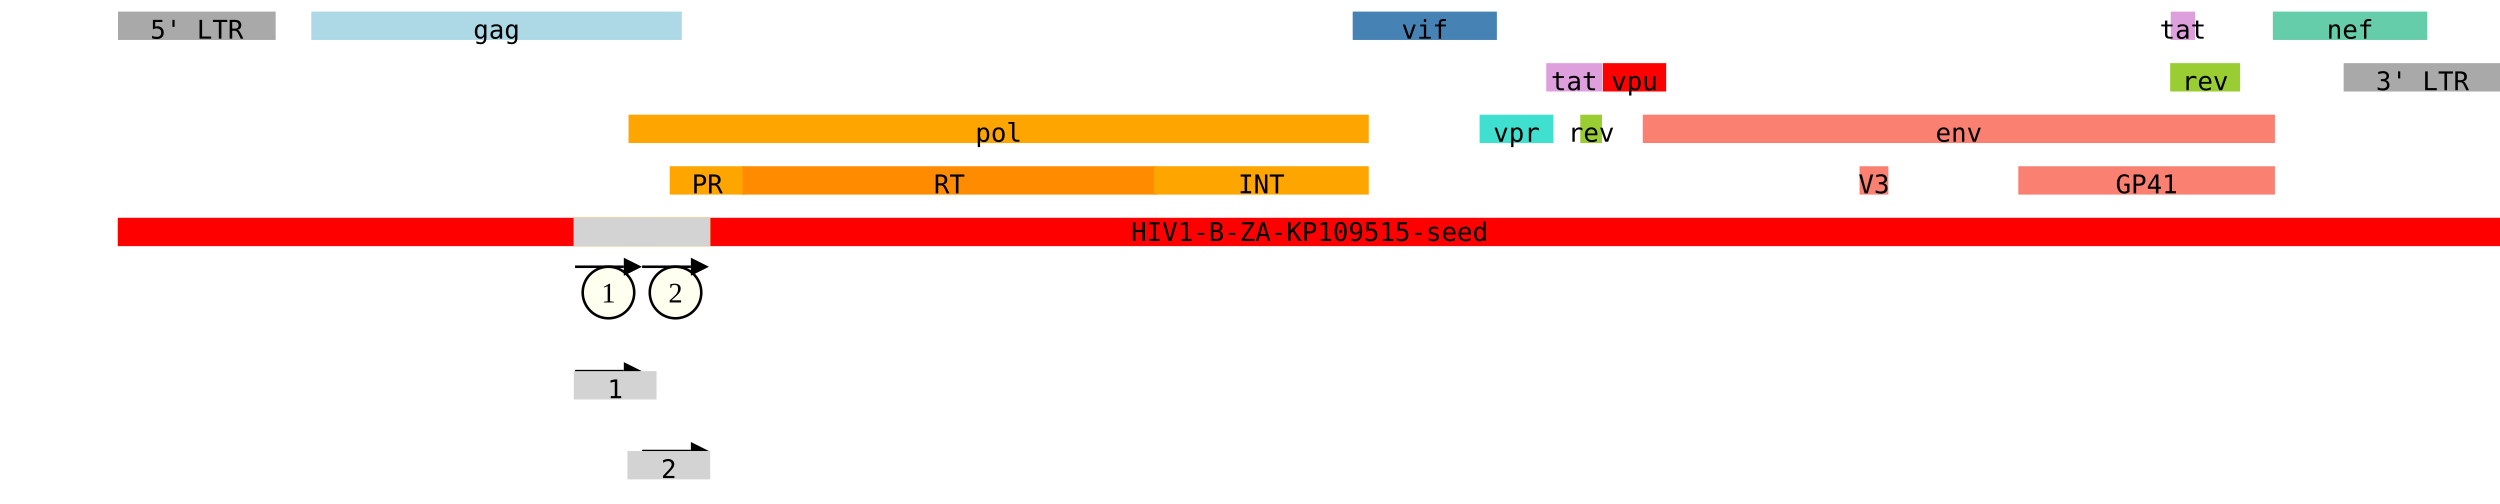
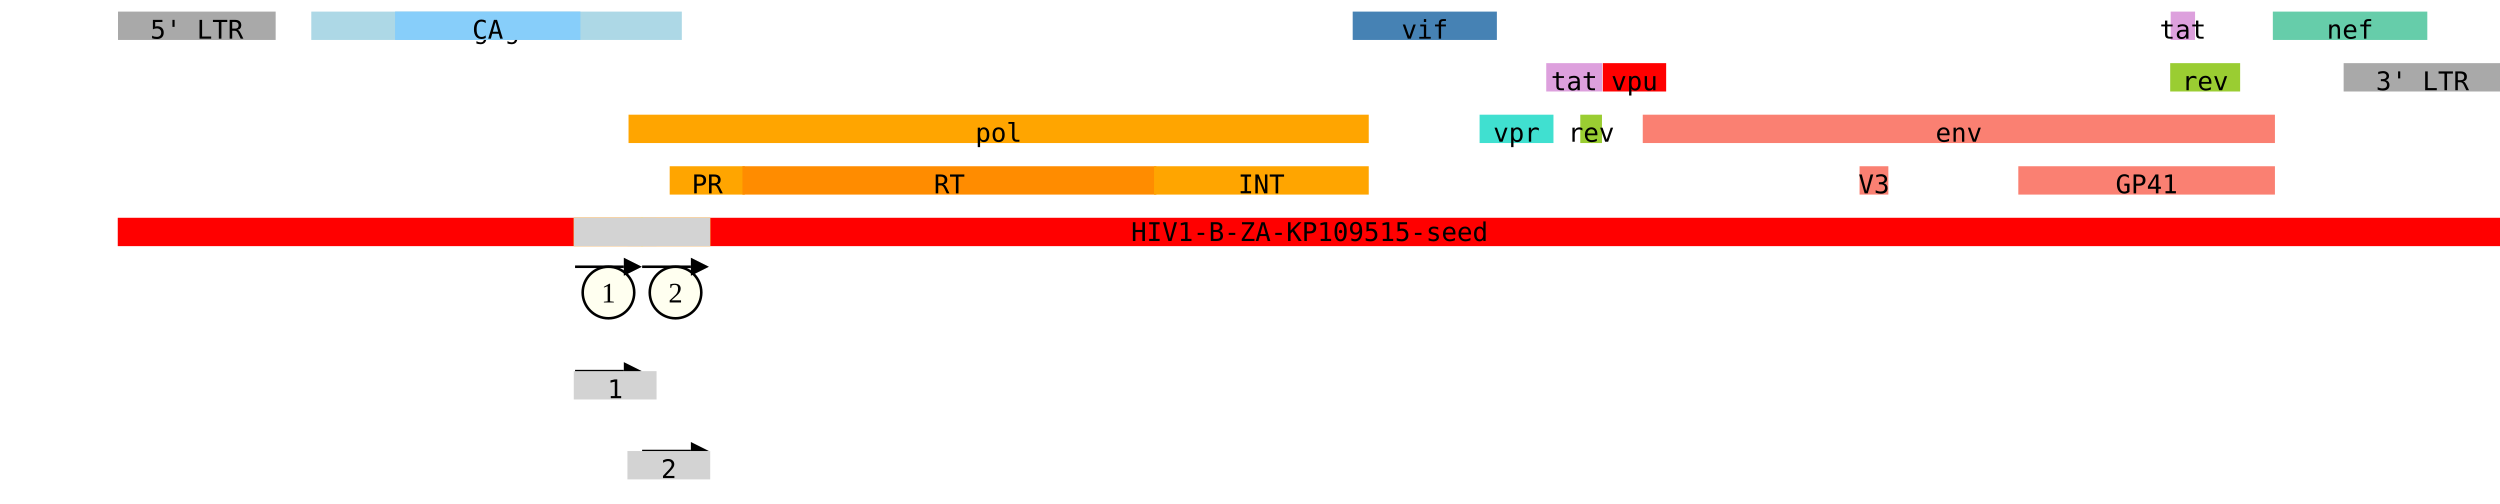
<svg xmlns="http://www.w3.org/2000/svg" width="970.0" height="195.5" viewBox="0.0 -195.5 970.0 195.5">
  <defs>
</defs>
  <g transform="translate(0 -180.5)">
    <g transform="translate(0.0 0)">
      <rect x="46.286" y="-10" width="60.168" height="10" fill="darkgrey" stroke="darkgrey" />
      <g transform="translate(76.36946 0)">
        <text x="0" y="0" font-size="10" font-family="monospace" text-anchor="middle">5' LTR</text>
      </g>
    </g>
    <g transform="translate(0.0 0)">
      <rect x="121.281" y="-10" width="142.768" height="10" fill="lightblue" stroke="lightblue" />
      <g transform="translate(192.6655 0)">
        <text x="0" y="0" font-size="10" font-family="monospace" text-anchor="middle">gag</text>
+       </g>
+     </g>
+     <g transform="translate(0.0 0)">
+       <rect x="153.789" y="-10" width="70.909" height="10" fill="lightskyblue" stroke="lightskyblue" />
+       <g transform="translate(189.2436 0)">
+         <text x="0" y="0" font-size="10" font-family="monospace" text-anchor="middle">CA</text>
      </g>
    </g>
    <g transform="translate(0.0 0)">
      <rect x="525.347" y="-10" width="54.94" height="10" fill="steelblue" stroke="steelblue" />
      <g transform="translate(552.8172 0)">
        <text x="0" y="0" font-size="10" font-family="monospace" text-anchor="middle">vif</text>
      </g>
    </g>
    <g transform="translate(0.0 0)">
      <rect x="842.725" y="-10" width="8.46" height="10" fill="plum" stroke="plum" />
      <g transform="translate(846.9553 0)">
        <text x="0" y="0" font-size="10" font-family="monospace" text-anchor="middle">tat</text>
      </g>
    </g>
    <g transform="translate(0.0 0)">
      <rect x="882.362" y="-10" width="58.932" height="10" fill="mediumaquamarine" stroke="mediumaquamarine" />
      <g transform="translate(911.8282 0)">
        <text x="0" y="0" font-size="10" font-family="monospace" text-anchor="middle">nef</text>
      </g>
    </g>
  </g>
  <g transform="translate(0 -160.5)">
    <g transform="translate(0.0 0)">
      <rect x="600.438" y="-10" width="20.721" height="10" fill="plum" stroke="plum" />
      <g transform="translate(610.7988 0)">
        <text x="0" y="0" font-size="10" font-family="monospace" text-anchor="middle">tat</text>
      </g>
    </g>
    <g transform="translate(0.0 0)">
      <rect x="622.395" y="-10" width="23.573" height="10" fill="red" stroke="red" />
      <g transform="translate(634.1816 0)">
        <text x="0" y="0" font-size="10" font-family="monospace" text-anchor="middle">vpu</text>
      </g>
    </g>
    <g transform="translate(0.0 0)">
      <rect x="842.535" y="-10" width="26.139" height="10" fill="yellowgreen" stroke="yellowgreen" />
      <g transform="translate(855.605 0)">
        <text x="0" y="0" font-size="10" font-family="monospace" text-anchor="middle">rev</text>
      </g>
    </g>
    <g transform="translate(0.0 0)">
      <rect x="909.832" y="-10" width="60.168" height="10" fill="darkgrey" stroke="darkgrey" />
      <g transform="translate(939.9161 0)">
        <text x="0" y="0" font-size="10" font-family="monospace" text-anchor="middle">3' LTR</text>
      </g>
    </g>
  </g>
  <g transform="translate(0 -140.5)">
    <g transform="translate(0.0 0)">
      <rect x="244.374" y="-10" width="286.201" height="10" fill="orange" stroke="orange" />
      <g transform="translate(387.4744 0)">
        <text x="0" y="0" font-size="10" font-family="monospace" text-anchor="middle">pol</text>
      </g>
    </g>
    <g transform="translate(0.0 0)">
      <rect x="574.584" y="-10" width="27.66" height="10" fill="turquoise" stroke="turquoise" />
      <g transform="translate(588.4141 0)">
        <text x="0" y="0" font-size="10" font-family="monospace" text-anchor="middle">vpr</text>
      </g>
    </g>
    <g transform="translate(0.0 0)">
      <rect x="613.65" y="-10" width="7.414" height="10" fill="yellowgreen" stroke="yellowgreen" />
      <g transform="translate(617.3574 0)">
        <text x="0" y="0" font-size="10" font-family="monospace" text-anchor="middle">rev</text>
      </g>
    </g>
    <g transform="translate(0.0 0)">
      <rect x="637.889" y="-10" width="244.283" height="10" fill="salmon" stroke="salmon" />
      <g transform="translate(760.0303 0)">
        <text x="0" y="0" font-size="10" font-family="monospace" text-anchor="middle">env</text>
      </g>
    </g>
  </g>
  <g transform="translate(0 -120.5)">
    <g transform="translate(0.0 0)">
      <rect x="260.342" y="-10" width="28.135" height="10" fill="orange" stroke="orange" />
      <g transform="translate(274.4101 0)">
        <text x="0" y="0" font-size="10" font-family="monospace" text-anchor="middle">PR</text>
      </g>
    </g>
    <g transform="translate(0.0 0)">
      <rect x="288.573" y="-10" width="159.592" height="10" fill="darkorange" stroke="darkorange" />
      <g transform="translate(368.3689 0)">
        <text x="0" y="0" font-size="10" font-family="monospace" text-anchor="middle">RT</text>
      </g>
    </g>
    <g transform="translate(0.0 0)">
      <rect x="448.26" y="-10" width="82.315" height="10" fill="orange" stroke="orange" />
      <g transform="translate(489.4175 0)">
        <text x="0" y="0" font-size="10" font-family="monospace" text-anchor="middle">INT</text>
      </g>
    </g>
    <g transform="translate(0.0 0)">
      <rect x="722.01" y="-10" width="10.171" height="10" fill="salmon" stroke="salmon" />
      <g transform="translate(727.0948 0)">
        <text x="0" y="0" font-size="10" font-family="monospace" text-anchor="middle">V3</text>
      </g>
    </g>
    <g transform="translate(0.0 0)">
      <rect x="783.603" y="-10" width="98.569" height="10" fill="salmon" stroke="salmon" />
      <g transform="translate(832.8876 0)">
        <text x="0" y="0" font-size="10" font-family="monospace" text-anchor="middle">GP41</text>
      </g>
    </g>
  </g>
  <g transform="translate(0 -100.5)">
    <g transform="translate(0.0 0)">
      <rect x="46.19" y="-10" width="923.81" height="10" fill="red" stroke="red" />
    </g>
    <g transform="translate(0.0 0)">
      <rect x="223.126" y="-10" width="25.916" height="10" fill="yellow" stroke="yellow" />
    </g>
    <g transform="translate(0.0 0)">
      <rect x="249.145" y="-10" width="25.916" height="10" fill="yellow" stroke="yellow" />
    </g>
    <g transform="translate(0.0 0)">
      <rect x="223.126" y="-10" width="31.12" height="10" fill="lightgray" stroke="lightgray" />
    </g>
    <g transform="translate(0.0 0)">
      <rect x="243.942" y="-10" width="31.12" height="10" fill="lightgray" stroke="lightgray" />
    </g>
  </g>
  <g transform="translate(0.0 -102.0)">
    <rect x="508.116" y="11.5" width="0.0" height="-11.5" fill="transparent" stroke="transparent" />
    <g transform="translate(508.1161 0)">
      <text x="0" y="0" font-size="10" font-family="monospace" text-anchor="middle">HIV1-B-ZA-KP109515-seed</text>
    </g>
  </g>
  <g transform="translate(0 -72.0)">
    <g transform="translate(0.0 0)">
      <path d="M223.126,-20.0 L242.041,-20.0" stroke="black" />
      <circle cx="236.083" cy="-10.0" r="10.0" fill="ivory" stroke="black" />
      <path d="M249.041,-20.0 L242.041,-23.5 L242.041,-16.5 L249.041,-20.0" fill="black" />
      <text x="236.083" y="-10.0" font-size="11.0" text-anchor="middle" dy="0.35em">1</text>
    </g>
    <g transform="translate(0.0 0)">
      <path d="M249.145,-20.0 L268.061,-20.0" stroke="black" />
      <circle cx="262.103" cy="-10.0" r="10.0" fill="ivory" stroke="black" />
      <path d="M275.061,-20.0 L268.061,-23.5 L268.061,-16.5 L275.061,-20.0" fill="black" />
      <text x="262.103" y="-10.0" font-size="11.0" text-anchor="middle" dy="0.35em">2</text>
    </g>
  </g>
  <g transform="translate(0 -61.0)">
    <g transform="translate(0.0 0)">
      <path d="M223.126,9.5 L242.041,9.5" stroke="black" />
      <path d="M249.041,9.5 L242.041,6.0 L242.041,13.0 L249.041,9.5" fill="black" />
    </g>
  </g>
  <g transform="translate(0 -41.0)">
    <g transform="translate(0.0 0)">
      <rect x="223.126" y="-10" width="31.12" height="10" fill="lightgrey" stroke="lightgrey" />
      <g transform="translate(238.6855 0)">
        <text x="0" y="0" font-size="10" font-family="monospace" text-anchor="middle">1</text>
      </g>
    </g>
  </g>
  <g transform="translate(0 -30.0)">
    <g transform="translate(0.0 0)">
      <path d="M249.145,9.5 L268.061,9.5" stroke="black" />
      <path d="M275.061,9.5 L268.061,6.0 L268.061,13.0 L275.061,9.5" fill="black" />
    </g>
  </g>
  <g transform="translate(0 -10.0)">
    <g transform="translate(0.0 0)">
      <rect x="243.942" y="-10" width="31.12" height="10" fill="lightgrey" stroke="lightgrey" />
      <g transform="translate(259.5014 0)">
        <text x="0" y="0" font-size="10" font-family="monospace" text-anchor="middle">2</text>
      </g>
    </g>
  </g>
</svg>
